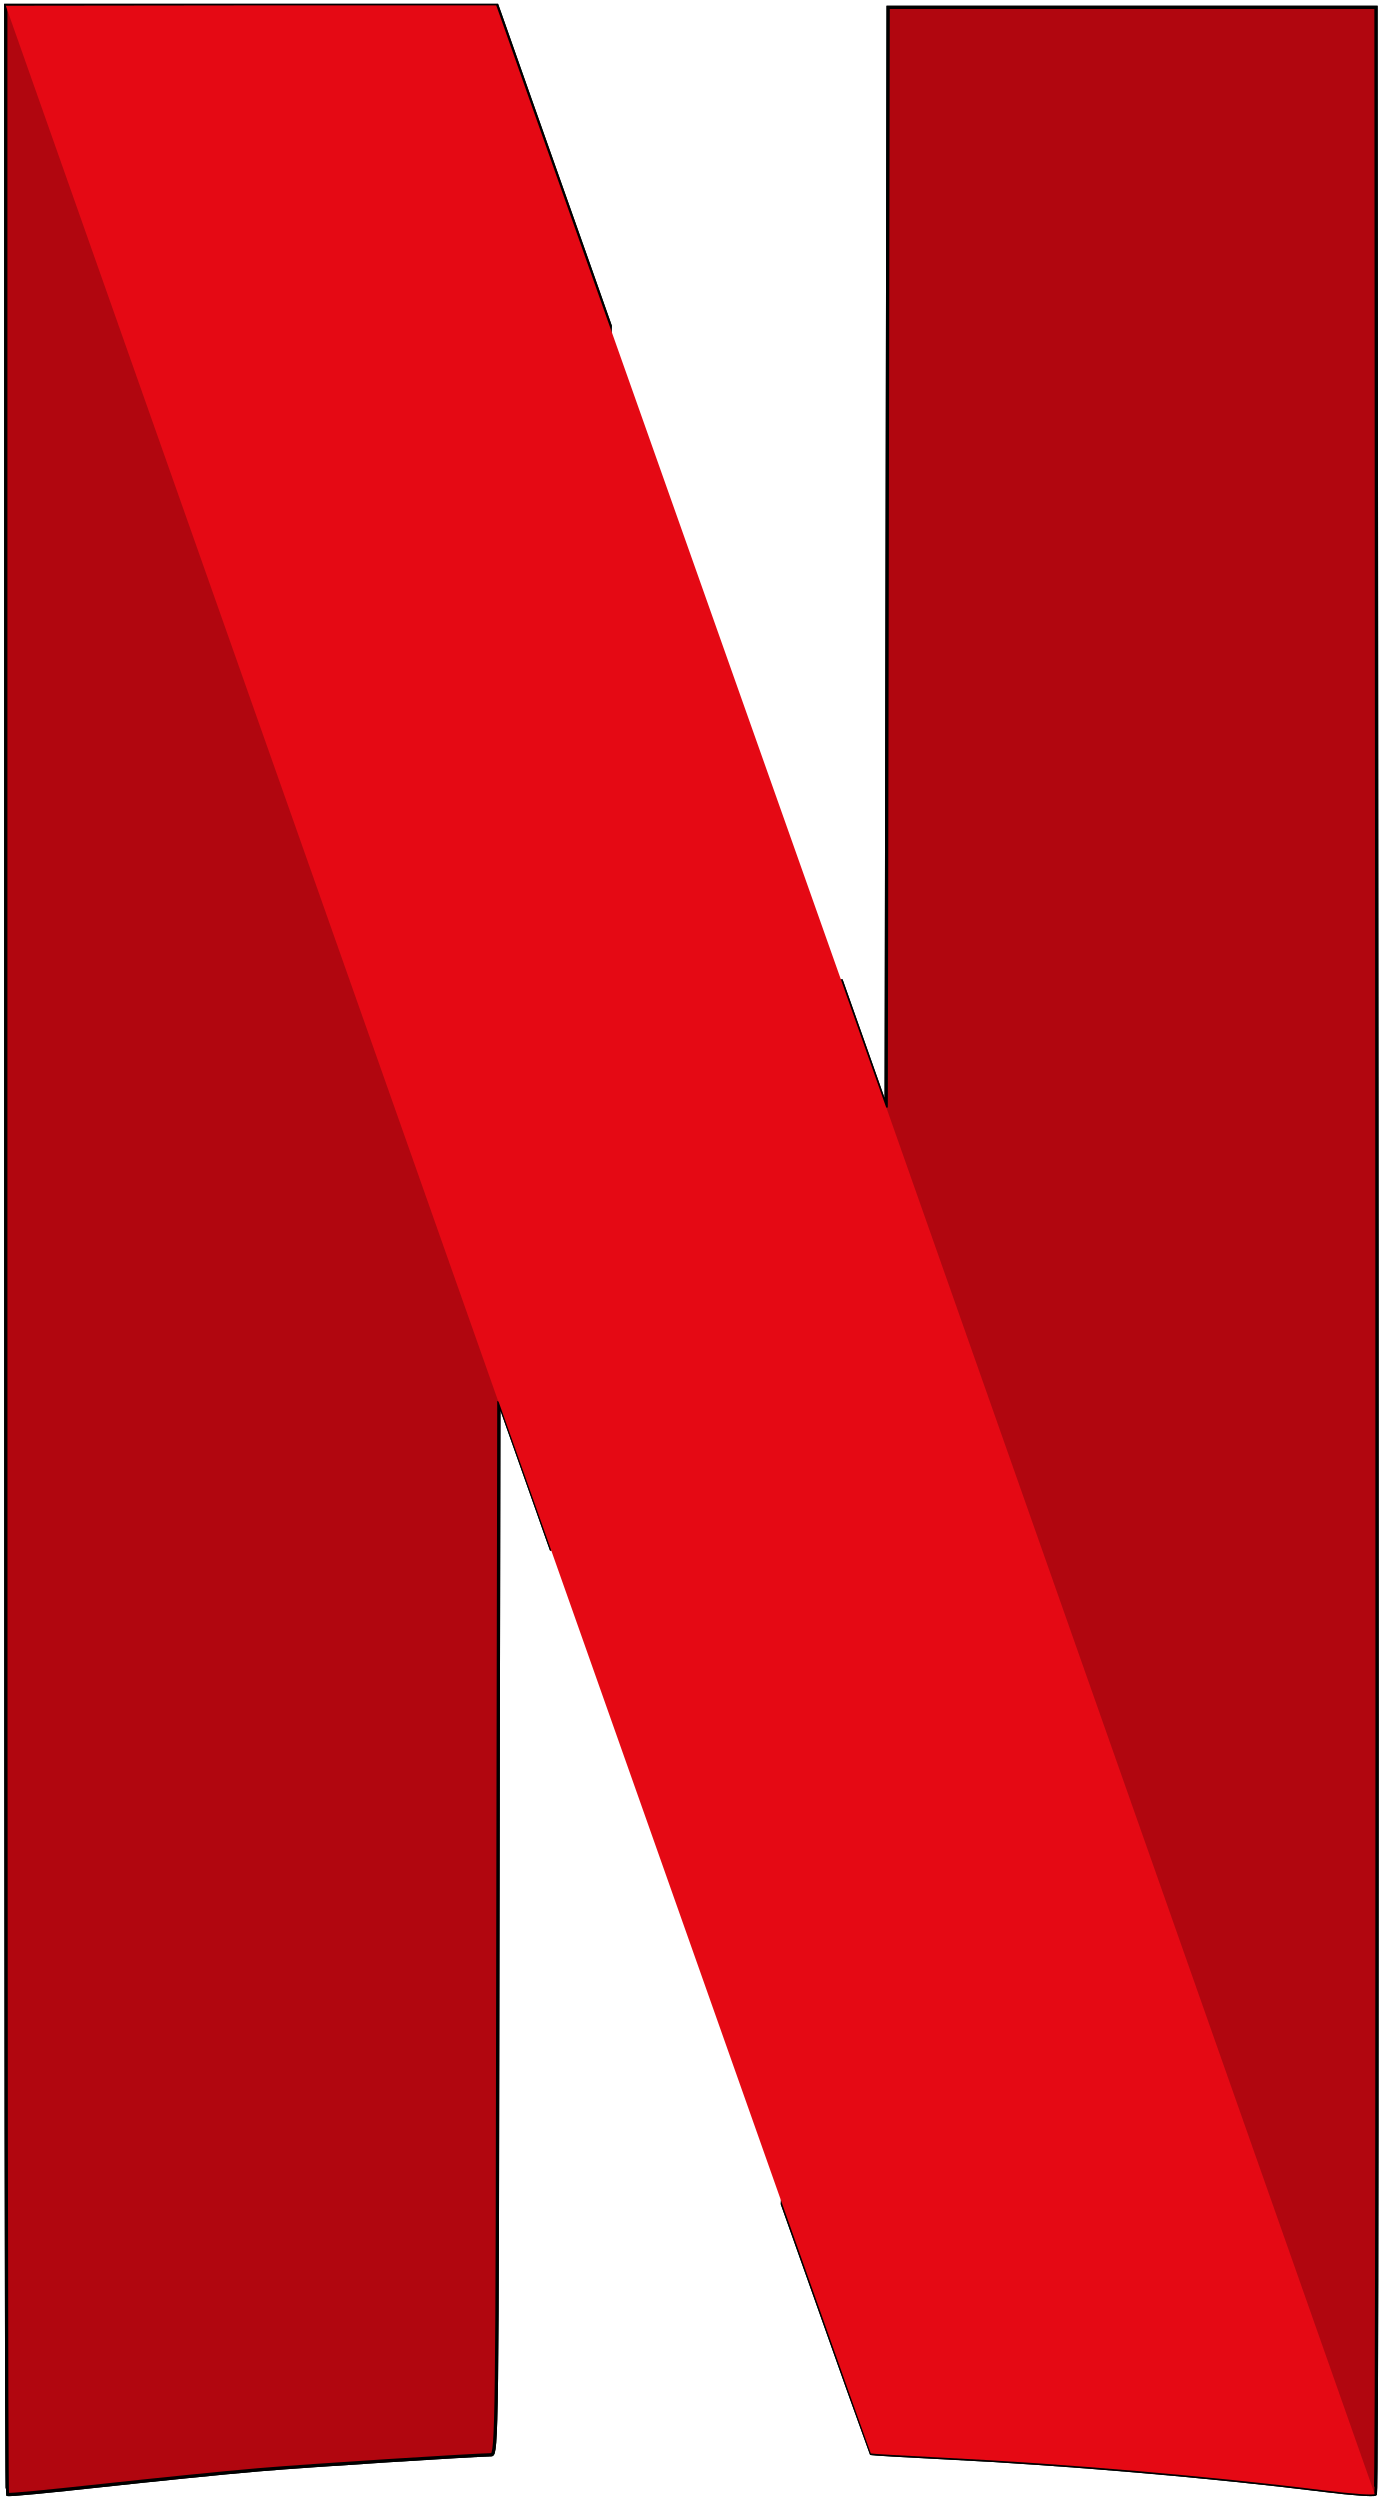
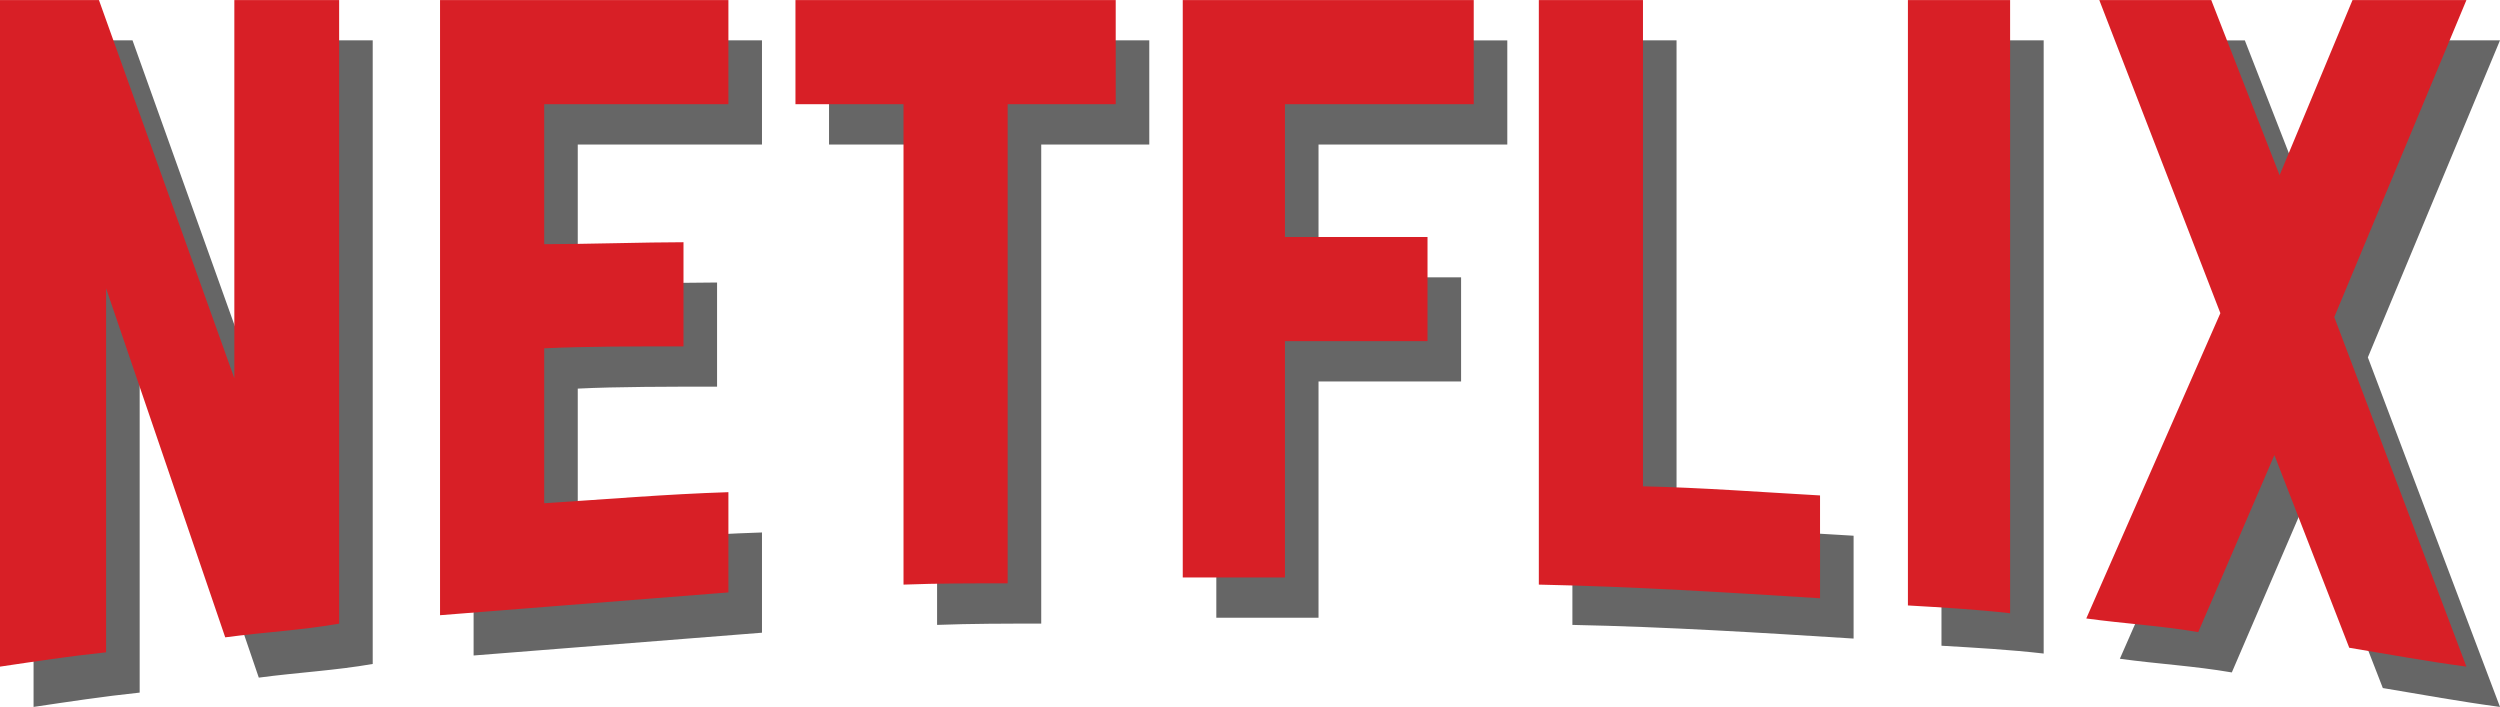
- <svg xmlns="http://www.w3.org/2000/svg" id="svg2" viewBox="0 0 122.8 222" width="1383" height="2500">
-   <style>.st0{fill:#b1060f;stroke:#000}.st1{fill:url(#path5719_1_)}.st2{fill:#e50914}</style>
-   <g id="layer1" transform="translate(12.495 6.756)">
-     <g id="g4182">
-       <g id="g5747" transform="translate(81.631 113.771) scale(.29074)">
-         <path id="path4155" class="st0" d="M-52.5-412.3l-.3 168-.3 168-13.8-39v-.1l-17.9 374c17.6 49.6 27 76.1 27.1 76.2.1.1 10.1.7 22.2 1.3 36.6 1.8 82 5.7 116.5 10 8 1 14.8 1.5 15.3 1.1s.6-171.4.5-380.1l-.3-379.4h-149z" />
-         <path id="path4157" class="st0" d="M-322-412.8V-33c0 208.9.2 380 .5 380.3.3.3 13.2-1 28.8-2.7 15.6-1.7 37.1-3.9 47.8-4.8 16.4-1.4 65.6-4.5 71.2-4.6 1.7 0 1.8-8.5 2-160.9l.3-160.9 11.9 33.6c1.8 5.2 2.4 6.8 4.2 11.9l17.9-373.9c-3.8-10.7-1.8-5.1-6.1-17.3-14.6-41.3-27-76.2-27.5-77.8l-1-2.8h-150z" />
-         <path id="path5715" class="st0" d="M-52.5-412.3l-.3 168-.3 168-13.8-39v-.1l-17.9 374c17.6 49.6 27 76.1 27.1 76.2.1.1 10.1.7 22.2 1.3 36.6 1.8 82 5.7 116.5 10 8 1 14.8 1.5 15.3 1.1s.6-171.4.5-380.1l-.3-379.4h-149z" />
-         <path id="path5717" class="st0" d="M-322-412.8V-33c0 208.9.2 380 .5 380.3.3.3 13.2-1 28.8-2.7 15.6-1.7 37.1-3.9 47.8-4.8 16.4-1.4 65.6-4.5 71.2-4.6 1.7 0 1.8-8.5 2-160.9l.3-160.9 11.9 33.6c1.8 5.2 2.4 6.8 4.2 11.9l17.9-373.9c-3.8-10.7-1.8-5.1-6.1-17.3-14.6-41.3-27-76.2-27.5-77.8l-1-2.8h-150z" />
-         <radialGradient id="path5719_1_" cx="18038.016" cy="-146.44" r="368.717" gradientTransform="matrix(.07072 -.02449 -.897 -2.5906 -1526.665 25.194)" gradientUnits="userSpaceOnUse">
-           <stop offset="0" />
-           <stop offset="1" stop-opacity="0" />
-         </radialGradient>
-         <path id="path5719" class="st1" d="M-322-412.8v213.2l150.2 398.4c0-9.1 0-14.1.1-24.5l.3-160.9 11.9 33.6C-93.5 234.2-58 334.6-57.8 334.8c.1.1 10.1.7 22.2 1.3 36.6 1.8 82 5.7 116.5 10 8 1 14.8 1.5 15.3 1.1.3-.3.5-84.1.5-202.4L-52.7-285l-.1 40.7-.3 168-13.8-39c-13.5-38.1-22.5-63.6-76.8-217-14.6-41.3-27-76.2-27.5-77.8l-1-2.8H-322v.1z" />
-         <path id="path5721" class="st2" d="M-322-412.8l150.5 426.5v-.2l11.9 33.6C-93.5 234.2-58 334.6-57.8 334.8c.1.1 10.1.7 22.2 1.3 36.6 1.8 82 5.7 116.5 10 7.9 1 14.8 1.5 15.2 1.1L-53.1-76.4v.1l-13.8-39c-13.5-38.1-22.5-63.6-76.8-217-14.6-41.3-27-76.2-27.5-77.8l-1-2.8h-74.9l-74.9.1z" />
-       </g>
-     </g>
+ <svg xmlns="http://www.w3.org/2000/svg" height="707" width="2500" viewBox="0 0 391.366 110.656">
+   <g stroke-miterlimit="10">
+     <path d="M58.347 103.93c-5.808 1.019-11.719 1.325-17.833 2.14L21.865 51.45v56.963c-5.808.612-11.107 1.427-16.61 2.242V6.307h15.49l21.196 59.206V6.307h16.406zm32.1-59.41c6.318 0 15.998-.306 21.807-.306v16.304c-7.236 0-15.693 0-21.808.306v24.254c9.58-.612 19.158-1.428 28.839-1.733v15.692l-45.144 3.567V6.307h45.144V22.61H90.446zm89.47-21.908H163v75c-5.503 0-11.006 0-16.304.203V22.612h-16.915V6.307h50.135zM206.41 43.4h22.317v16.304h-22.317v36.99h-16V6.308h45.552V22.61h-29.552zm56.047 39.028c9.273.203 18.648.918 27.717 1.426v16.101c-14.571-.918-29.144-1.833-44.021-2.14V6.307h16.304zm41.474 18.648c5.197.306 10.7.612 15.999 1.223V6.307h-15.999zm87.433-94.77L370.68 55.934l20.686 54.722c-6.115-.815-12.229-1.936-18.343-2.955l-11.718-30.163-11.922 27.718c-5.911-1.02-11.618-1.326-17.527-2.141l20.992-47.793-18.955-49.014h17.527l10.7 27.412 11.413-27.412z" fill="#666" />
+     <path d="M53.091 97.622c-5.808 1.02-11.718 1.326-17.832 2.14l-18.65-54.619v56.964c-5.807.611-11.106 1.426-16.609 2.241V0h15.49l21.195 59.206V0H53.09zm32.1-59.408c6.318 0 15.999-.306 21.807-.306v16.304c-7.235 0-15.693 0-21.807.306V78.77c9.579-.611 19.158-1.427 28.838-1.733V92.73l-45.143 3.567V0h45.143v16.304H85.191zm89.47-21.91h-16.916v75.001c-5.502 0-11.005 0-16.303.203V16.305h-16.916V0h50.136zm26.495 20.789h22.317v16.304h-22.317v36.991h-16V0h45.552v16.304h-29.552zm56.046 39.028c9.274.204 18.648.918 27.718 1.427v16.1c-14.572-.917-29.144-1.833-44.022-2.14V0h16.304zm41.475 18.649c5.197.306 10.7.612 15.998 1.222V0h-15.998zM386.11 0l-20.687 49.627 20.687 54.721c-6.115-.815-12.23-1.936-18.344-2.955L356.048 71.23l-11.921 27.718c-5.912-1.02-11.618-1.326-17.528-2.14l20.992-47.793L328.637 0h17.526l10.7 27.412L368.277 0z" fill="#d81f26" />
  </g>
</svg>
